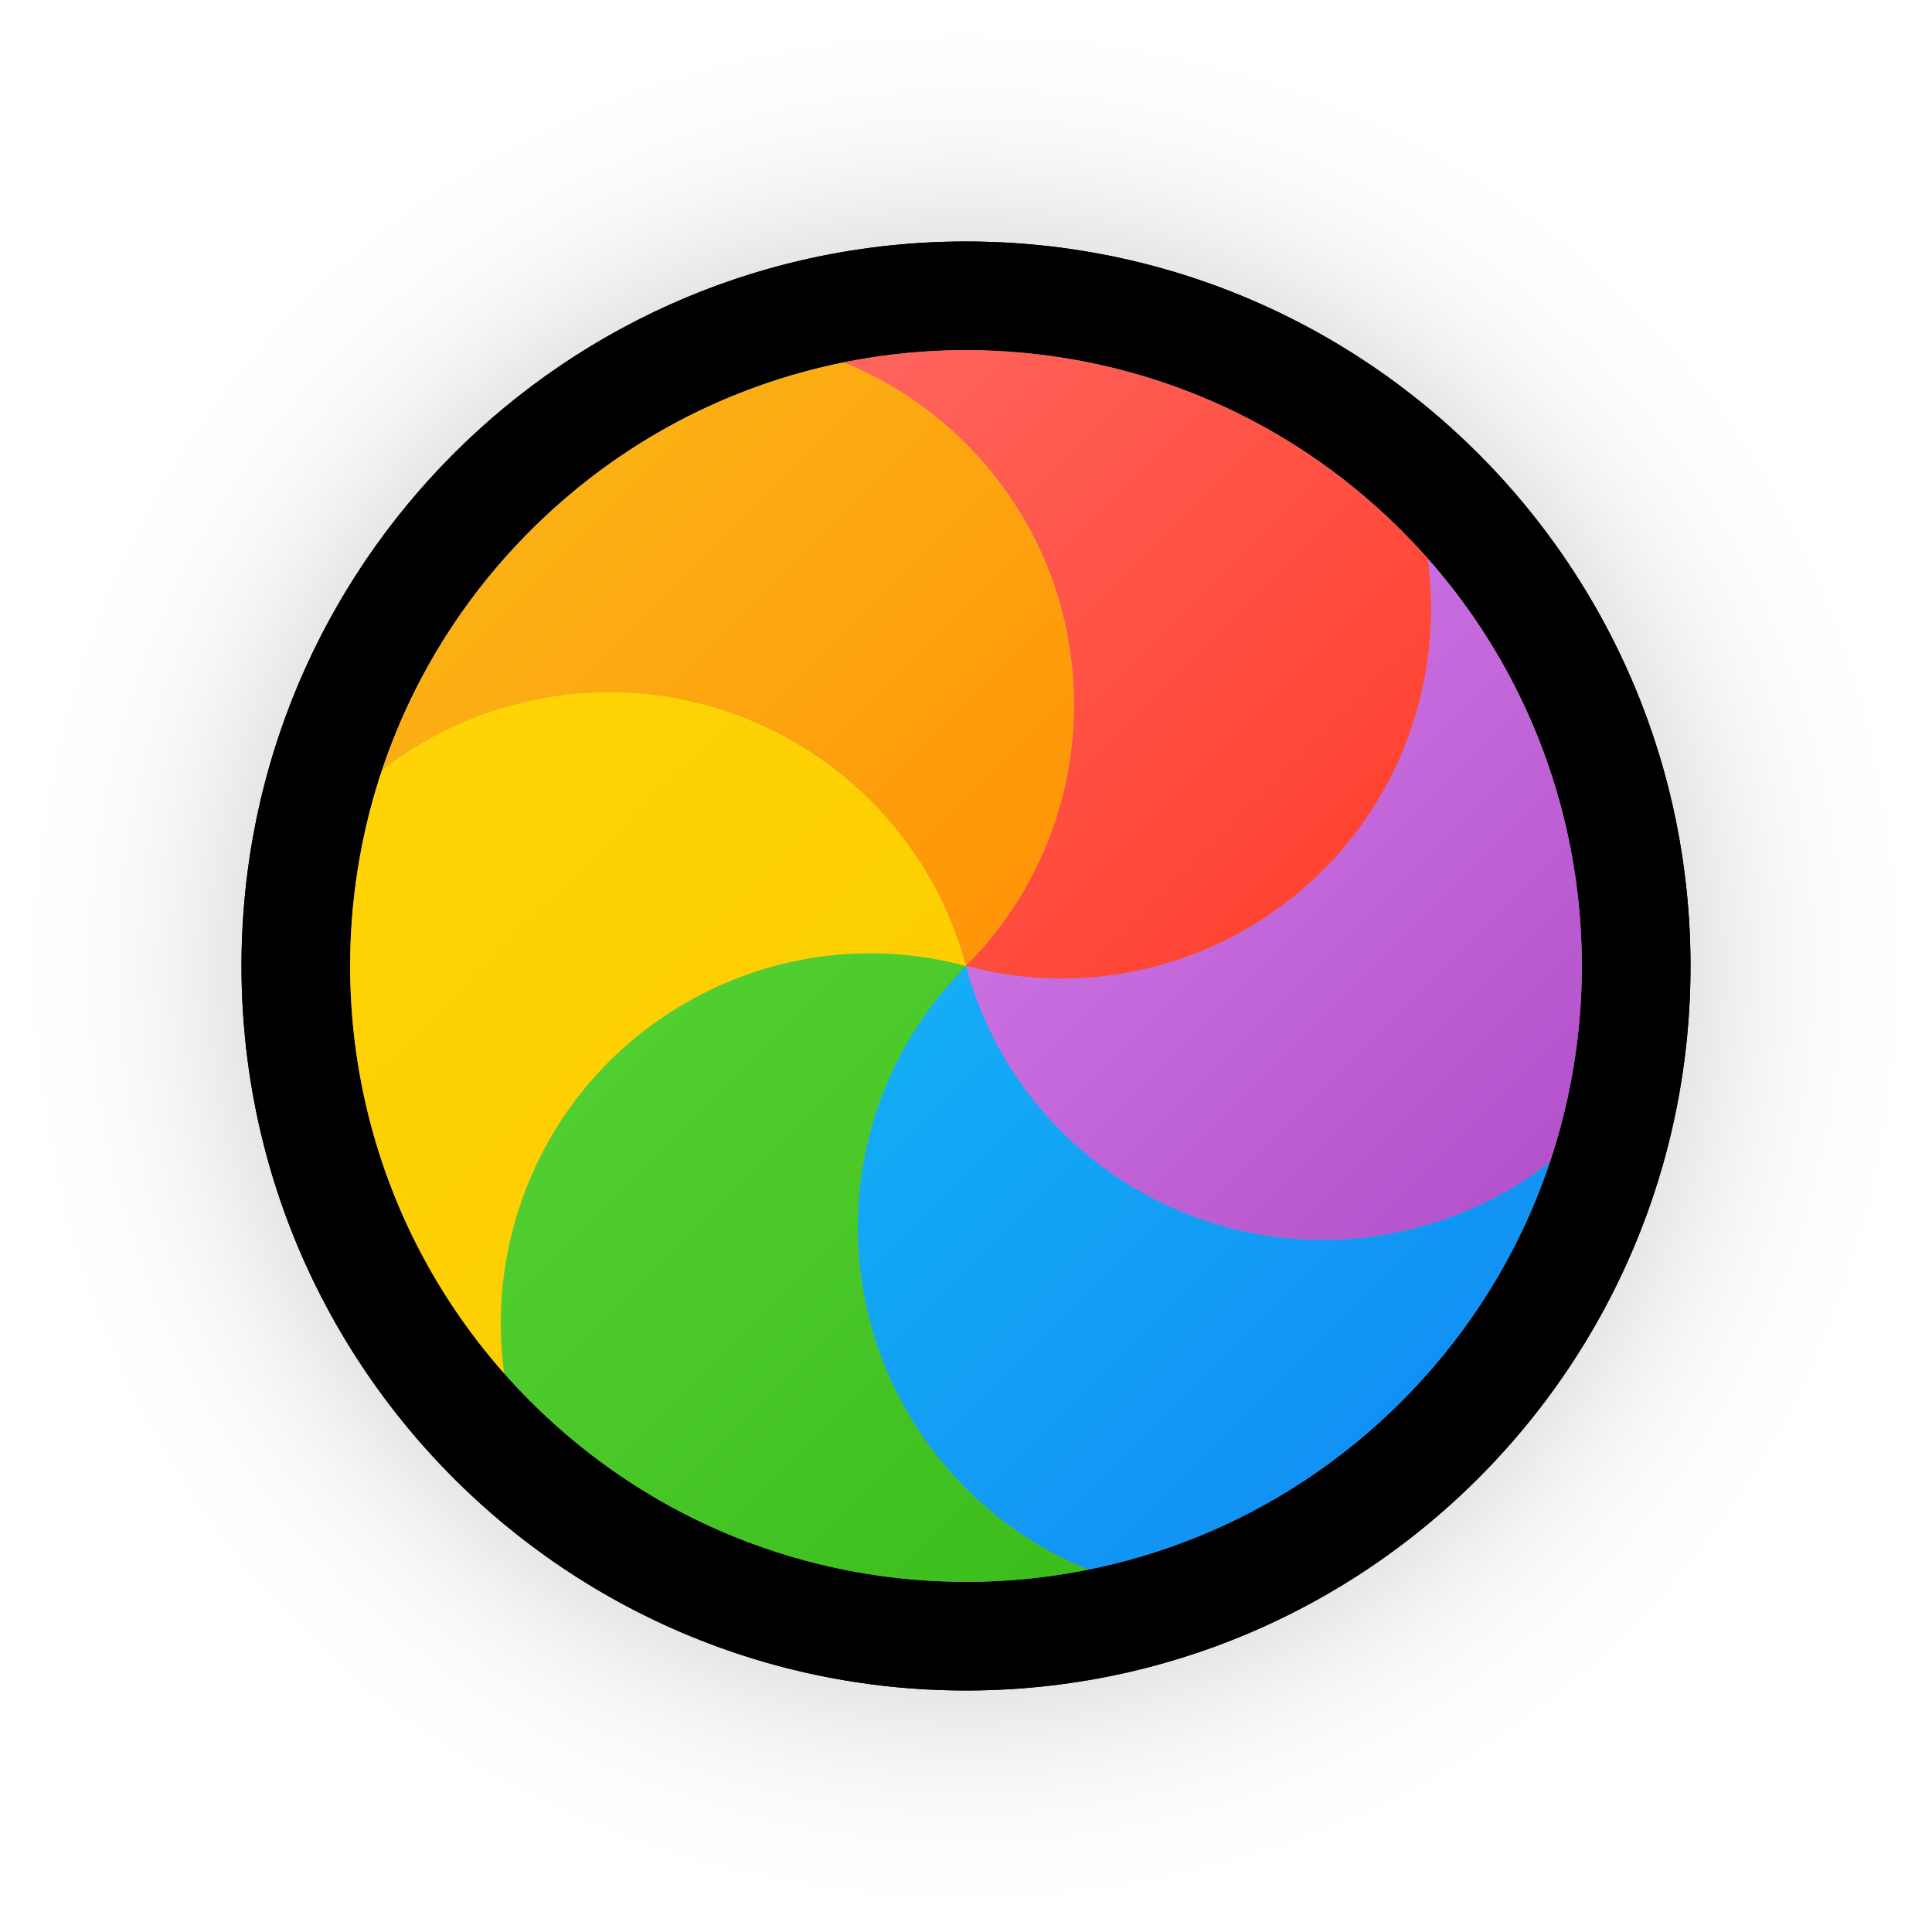
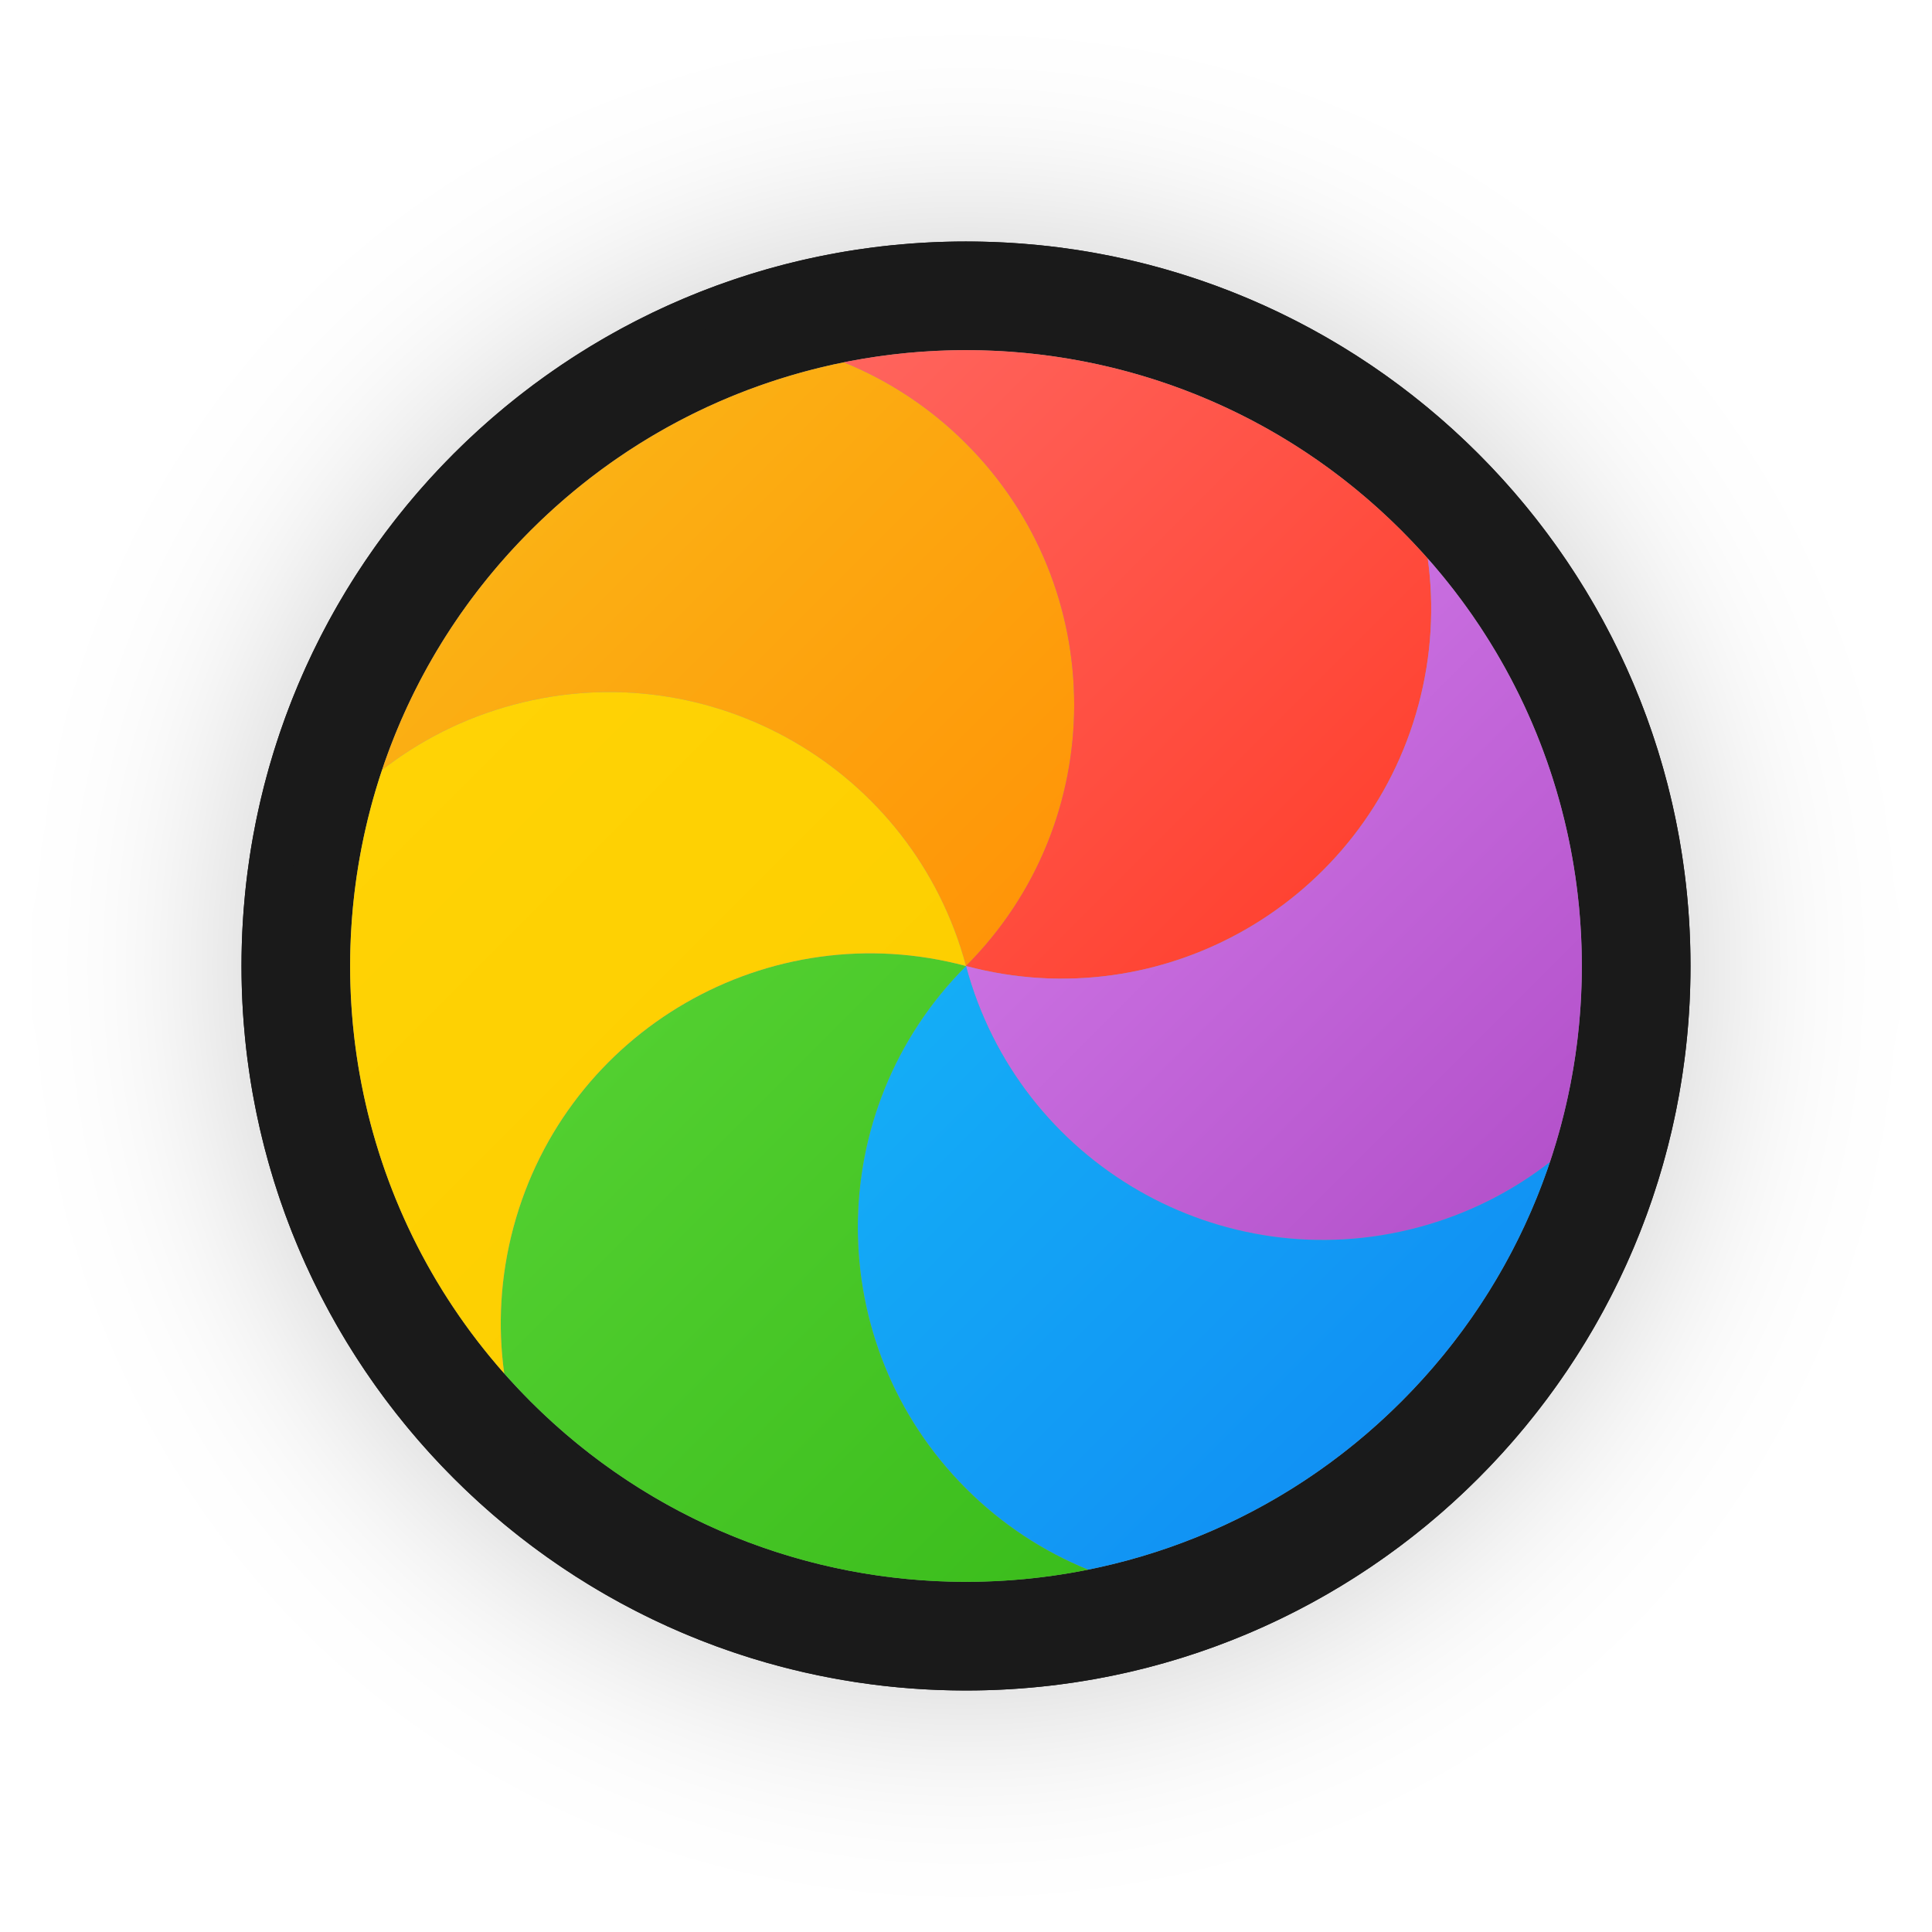
<svg xmlns="http://www.w3.org/2000/svg" height="24" viewBox="0 0 24 24" width="24">
  <filter id="a" color-interpolation-filters="sRGB" height="1.336" width="1.336" x="-.168" y="-.168">
    <feGaussianBlur stdDeviation="1.54" />
  </filter>
  <linearGradient id="b" gradientTransform="matrix(1.028313 0 0 .9836115 -1.5249 .32507)" gradientUnits="userSpaceOnUse" x1="17.871" x2="17.871" y1="7.669" y2="17.893">
    <stop offset="0" stop-color="#fbb114" />
    <stop offset="1" stop-color="#ff9508" />
  </linearGradient>
  <linearGradient id="c" gradientTransform="matrix(.944652 0 0 1.070723 -1.5249 .32507)" gradientUnits="userSpaceOnUse" x1="23.954" x2="23.954" y1="8.61" y2="19.256">
    <stop offset="0" stop-color="#ff645d" />
    <stop offset="1" stop-color="#ff4332" />
  </linearGradient>
  <linearGradient id="d" gradientTransform="matrix(1.103708 0 0 .9164209 -1.5249 .32507)" gradientUnits="userSpaceOnUse" x1="20.127" x2="20.127" y1="19.205" y2="29.033">
    <stop offset="0" stop-color="#ca70e1" />
    <stop offset="1" stop-color="#b452cb" />
  </linearGradient>
  <linearGradient id="e" gradientTransform="matrix(1.028313 0 0 .9836116 -1.5249 .32507)" gradientUnits="userSpaceOnUse" x1="16.36" x2="16.36" y1="17.893" y2="28.118">
    <stop offset="0" stop-color="#14adf6" />
    <stop offset="1" stop-color="#1191f4" />
  </linearGradient>
  <linearGradient id="f" gradientTransform="matrix(.944652 0 0 1.070723 -1.5249 .32507)" gradientUnits="userSpaceOnUse" x1="13.308" x2="13.308" y1="13.619" y2="24.265">
    <stop offset="0" stop-color="#52cf30" />
    <stop offset="1" stop-color="#3bbd1c" />
  </linearGradient>
  <linearGradient id="g" gradientTransform="matrix(1.103708 0 0 .9164209 -1.5249 .32507)" gradientUnits="userSpaceOnUse" x1="11.766" x2="11.766" y1="9.377" y2="19.205">
    <stop offset="0" stop-color="#ffd305" />
    <stop offset="1" stop-color="#fdcf01" />
  </linearGradient>
  <g fill-rule="evenodd">
    <g filter="url(#a)" opacity=".2" transform="matrix(.8181815 0 0 .8181815 -283.3005 -654.2592)">
      <circle cx="360.923" cy="814.317" r="11" />
      <path d="m367.005 805.15c.333.789.518 1.656.518 2.567 0 3.645-2.955 6.6-6.6 6.6 1.823-3.157.741-7.193-2.416-9.016-.789-.456-1.633-.73-2.484-.835 1.475-.735 3.139-1.149 4.9-1.149 2.249 0 4.34.675 6.082 1.833z" />
      <path d="m371.902 815.002c-.516.683-1.175 1.276-1.963 1.731-3.157 1.823-7.193.741-9.016-2.416 3.645 0 6.6-2.955 6.6-6.6 0-.91-.184-1.778-.518-2.567 2.964 1.971 4.918 5.341 4.918 9.167 0 .23-.007.459-.021.685z" />
      <path d="m365.823 824.168c-.851-.106-1.695-.38-2.484-.835-3.157-1.823-4.238-5.859-2.416-9.016 1.823 3.157 5.859 4.238 9.016 2.416.788-.455 1.447-1.048 1.963-1.731-.247 4.022-2.656 7.46-6.079 9.166z" />
      <path d="m354.841 823.484c-.333-.789-.518-1.656-.518-2.567 0-3.645 2.955-6.6 6.6-6.6-1.823 3.157-.741 7.193 2.416 9.016.789.456 1.633.73 2.484.835-1.475.735-3.139 1.149-4.9 1.149-2.249 0-4.34-.675-6.082-1.833z" />
      <path d="m349.944 813.632c.516-.683 1.175-1.276 1.963-1.731 3.157-1.823 7.193-.741 9.016 2.416-3.645 0-6.6 2.955-6.6 6.6 0 .91.184 1.778.518 2.567-2.964-1.971-4.918-5.341-4.918-9.167 0-.23.007-.459.021-.685z" />
      <path d="m356.023 804.466c.851.106 1.695.38 2.484.835 3.157 1.823 4.238 5.859 2.416 9.016-1.823-3.157-5.859-4.238-9.016-2.416-.788.455-1.447 1.048-1.963 1.731.247-4.022 2.656-7.46 6.079-9.166z" />
    </g>
-     <g transform="matrix(.8181815 0 0 .8181815 -283.3005 -654.2592)">
+     <g fill="#1a1a1a" transform="matrix(.8181815 0 0 .8181815 -283.3005 -654.2592)">
      <circle cx="360.923" cy="814.317" r="11" />
      <path d="m367.005 805.15c.333.789.518 1.656.518 2.567 0 3.645-2.955 6.6-6.6 6.6 1.823-3.157.741-7.193-2.416-9.016-.789-.456-1.633-.73-2.484-.835 1.475-.735 3.139-1.149 4.9-1.149 2.249 0 4.34.675 6.082 1.833z" />
      <path d="m371.902 815.002c-.516.683-1.175 1.276-1.963 1.731-3.157 1.823-7.193.741-9.016-2.416 3.645 0 6.6-2.955 6.6-6.6 0-.91-.184-1.778-.518-2.567 2.964 1.971 4.918 5.341 4.918 9.167 0 .23-.007.459-.021.685z" />
      <path d="m365.823 824.168c-.851-.106-1.695-.38-2.484-.835-3.157-1.823-4.238-5.859-2.416-9.016 1.823 3.157 5.859 4.238 9.016 2.416.788-.455 1.447-1.048 1.963-1.731-.247 4.022-2.656 7.46-6.079 9.166z" />
      <path d="m354.841 823.484c-.333-.789-.518-1.656-.518-2.567 0-3.645 2.955-6.6 6.6-6.6-1.823 3.157-.741 7.193 2.416 9.016.789.456 1.633.73 2.484.835-1.475.735-3.139 1.149-4.9 1.149-2.249 0-4.34-.675-6.082-1.833z" />
      <path d="m349.944 813.632c.516-.683 1.175-1.276 1.963-1.731 3.157-1.823 7.193-.741 9.016 2.416-3.645 0-6.6 2.955-6.6 6.6 0 .91.184 1.778.518 2.567-2.964-1.971-4.918-5.341-4.918-9.167 0-.23.007-.459.021-.685z" />
      <path d="m356.023 804.466c.851.106 1.695.38 2.484.835 3.157 1.823 4.238 5.859 2.416 9.016-1.823-3.157-5.859-4.238-9.016-2.416-.788.455-1.447 1.048-1.963 1.731.247-4.022 2.656-7.46 6.079-9.166z" />
    </g>
    <g transform="matrix(1.272792 -1.272792 1.272792 1.272792 -26.18397 10.1363)">
      <circle cx="14.268" cy="15.732" fill="#959595" r="4.25" stroke-width=".423" />
      <g transform="matrix(.4225851 0 0 .4225851 7.474854 8.157344)">
        <path d="m21.636 9.544c.305.721.473 1.514.473 2.347 0 3.333-2.702 6.034-6.034 6.034 1.666-2.886.677-6.577-2.209-8.243-.722-.417-1.493-.667-2.271-.764 1.349-.672 2.87-1.05 4.48-1.05 2.056 0 3.968.617 5.561 1.676z" fill="url(#b)" />
        <path d="m26.113 18.551c-.472.624-1.074 1.166-1.795 1.582-2.886 1.666-6.577.677-8.243-2.209 3.333 0 6.034-2.702 6.034-6.034 0-.832-.169-1.625-.473-2.347 2.71 1.802 4.496 4.883 4.496 8.381 0 .21-.007.419-.019.626z" fill="url(#c)" />
        <path d="m20.555 26.932c-.778-.097-1.55-.347-2.271-.764-2.886-1.666-3.875-5.357-2.209-8.243 1.666 2.886 5.357 3.875 8.243 2.209.72-.416 1.323-.958 1.795-1.582-.226 3.678-2.428 6.821-5.558 8.38z" fill="url(#d)" />
        <path d="m10.514 26.306c-.305-.721-.473-1.514-.473-2.347 0-3.333 2.702-6.034 6.034-6.034-1.666 2.886-.677 6.577 2.209 8.243.722.417 1.493.667 2.271.764-1.349.672-2.87 1.05-4.48 1.05-2.056 0-3.968-.617-5.561-1.676z" fill="url(#e)" />
        <path d="m6.037 17.299c.472-.624 1.074-1.166 1.795-1.582 2.886-1.666 6.577-.677 8.243 2.209-3.333 0-6.034 2.702-6.034 6.034 0 .832.169 1.625.473 2.347-2.71-1.802-4.496-4.883-4.496-8.381 0-.21.007-.419.019-.626z" fill="url(#f)" />
        <path d="m11.595 8.918c.778.097 1.55.347 2.271.764 2.886 1.666 3.875 5.357 2.209 8.243-1.666-2.886-5.357-3.875-8.243-2.209-.72.416-1.323.958-1.795 1.582.226-3.678 2.428-6.821 5.558-8.38z" fill="url(#g)" />
      </g>
    </g>
  </g>
</svg>
